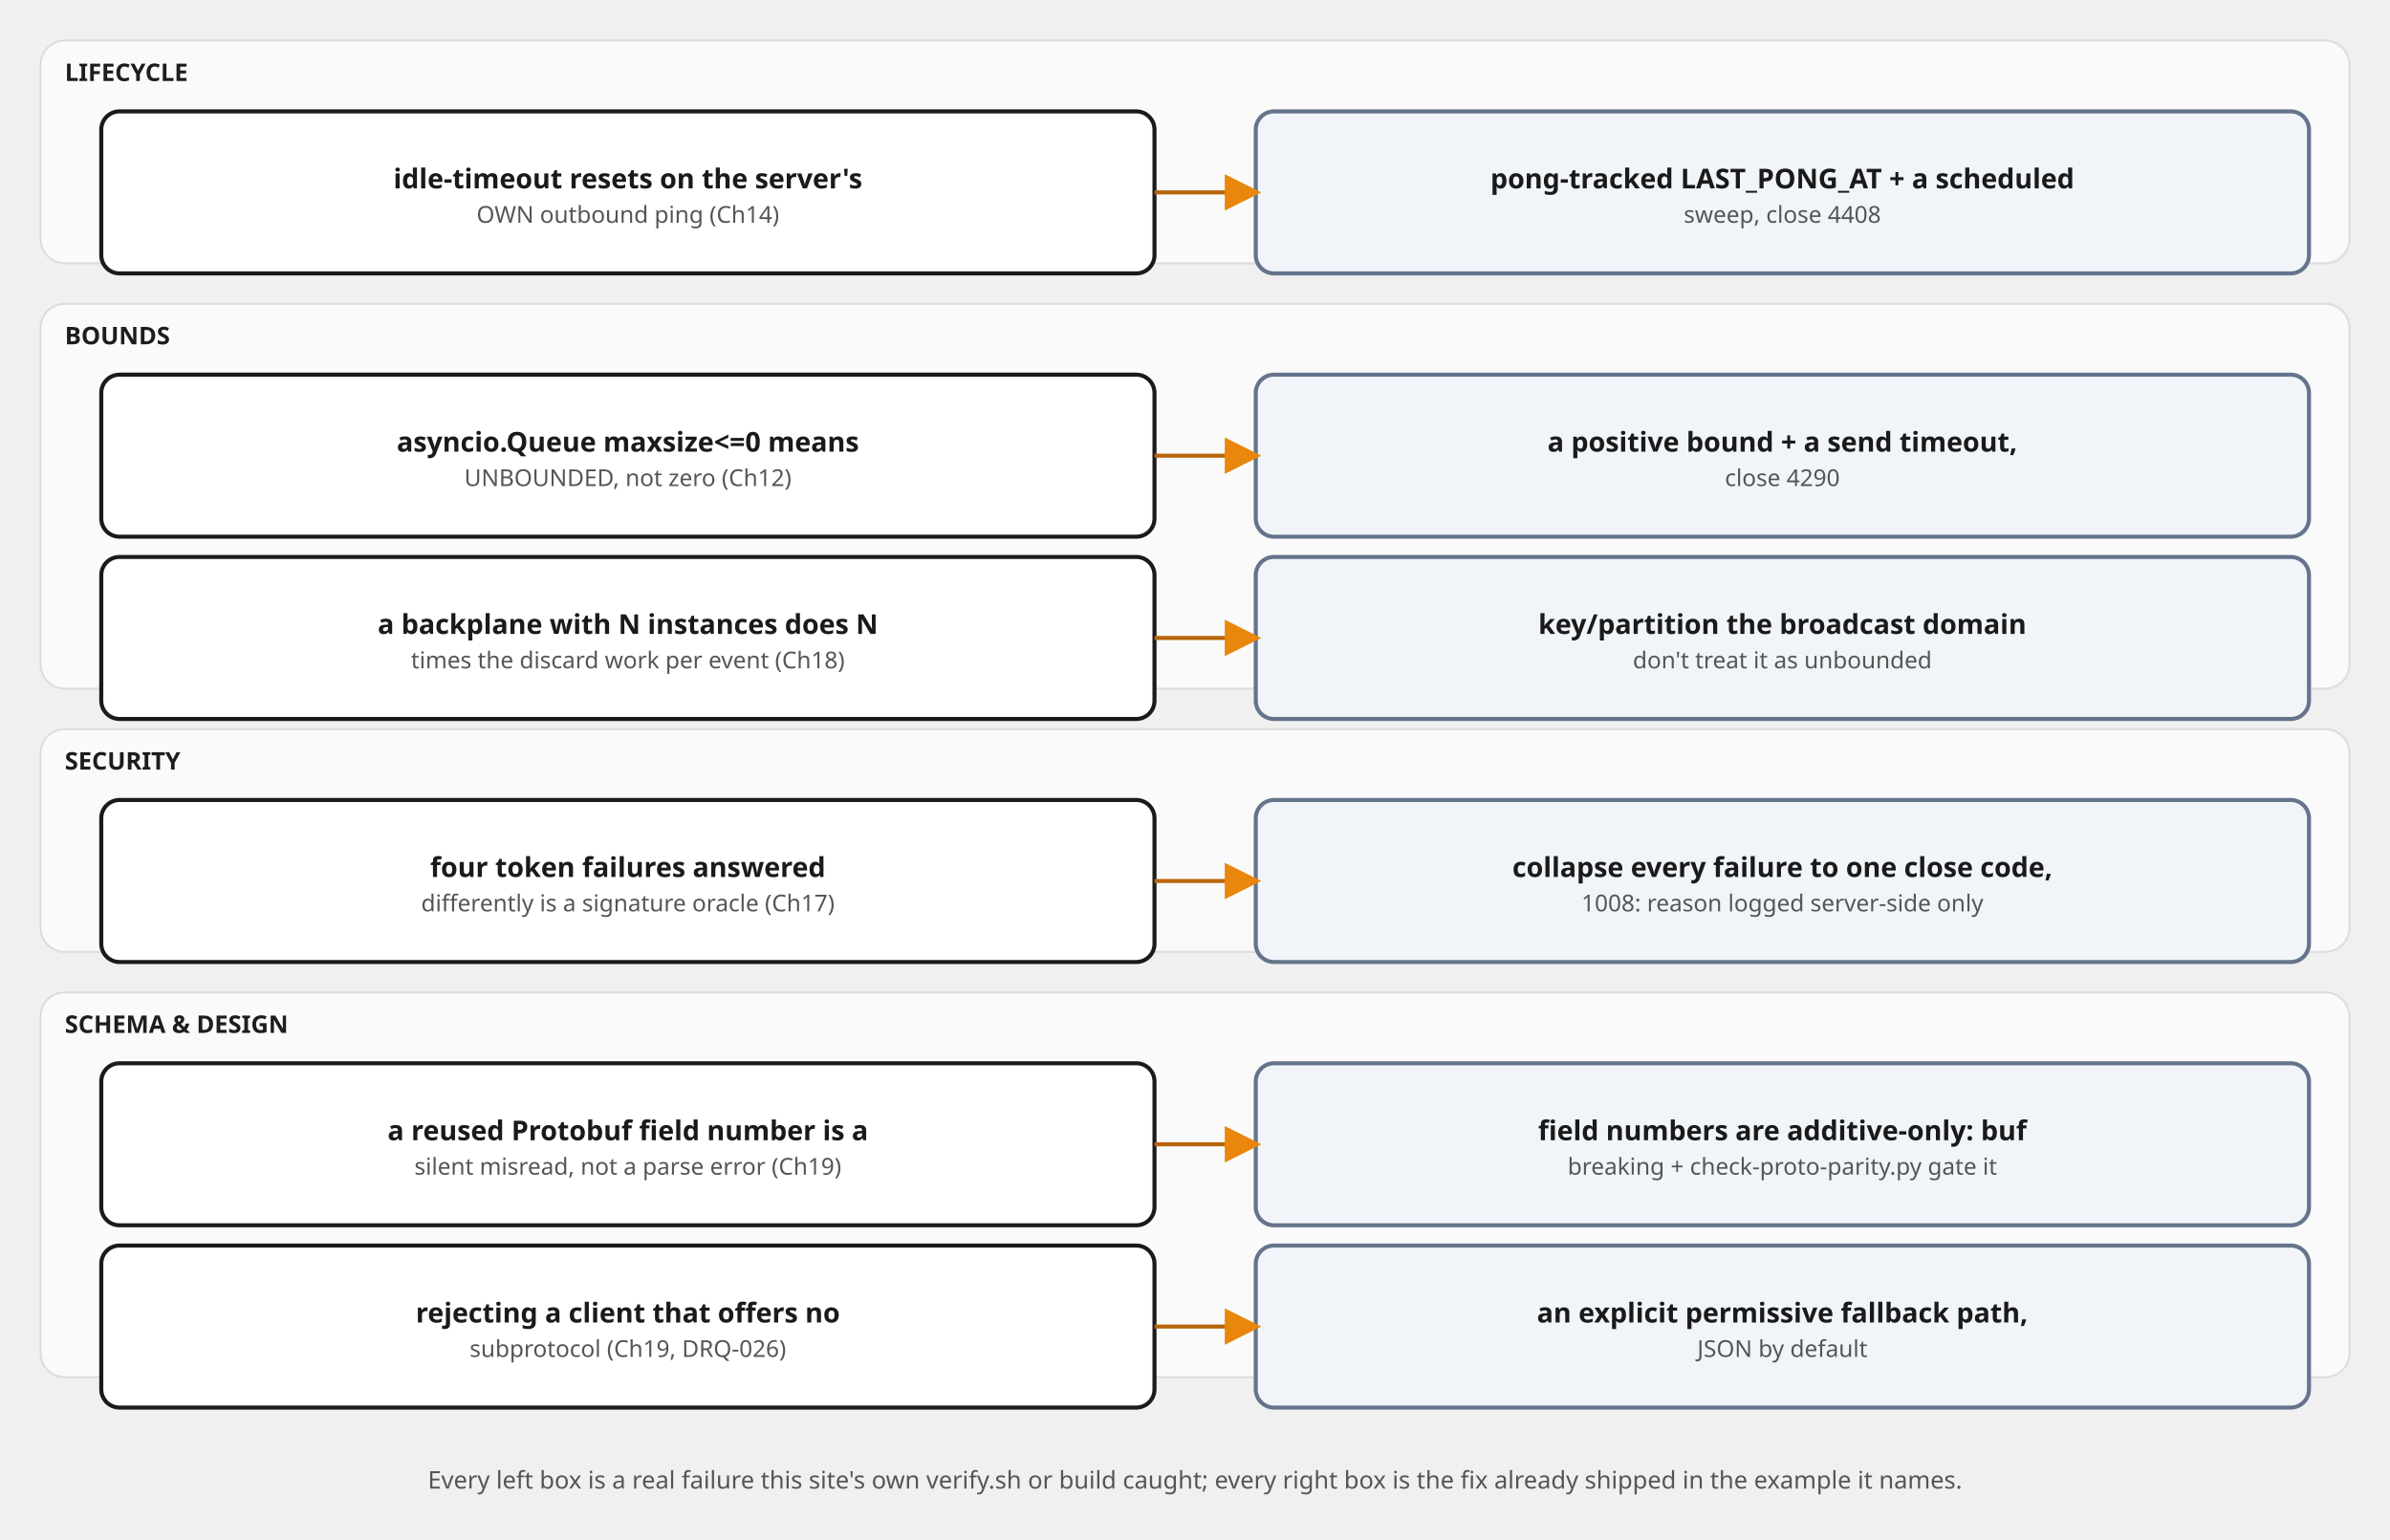
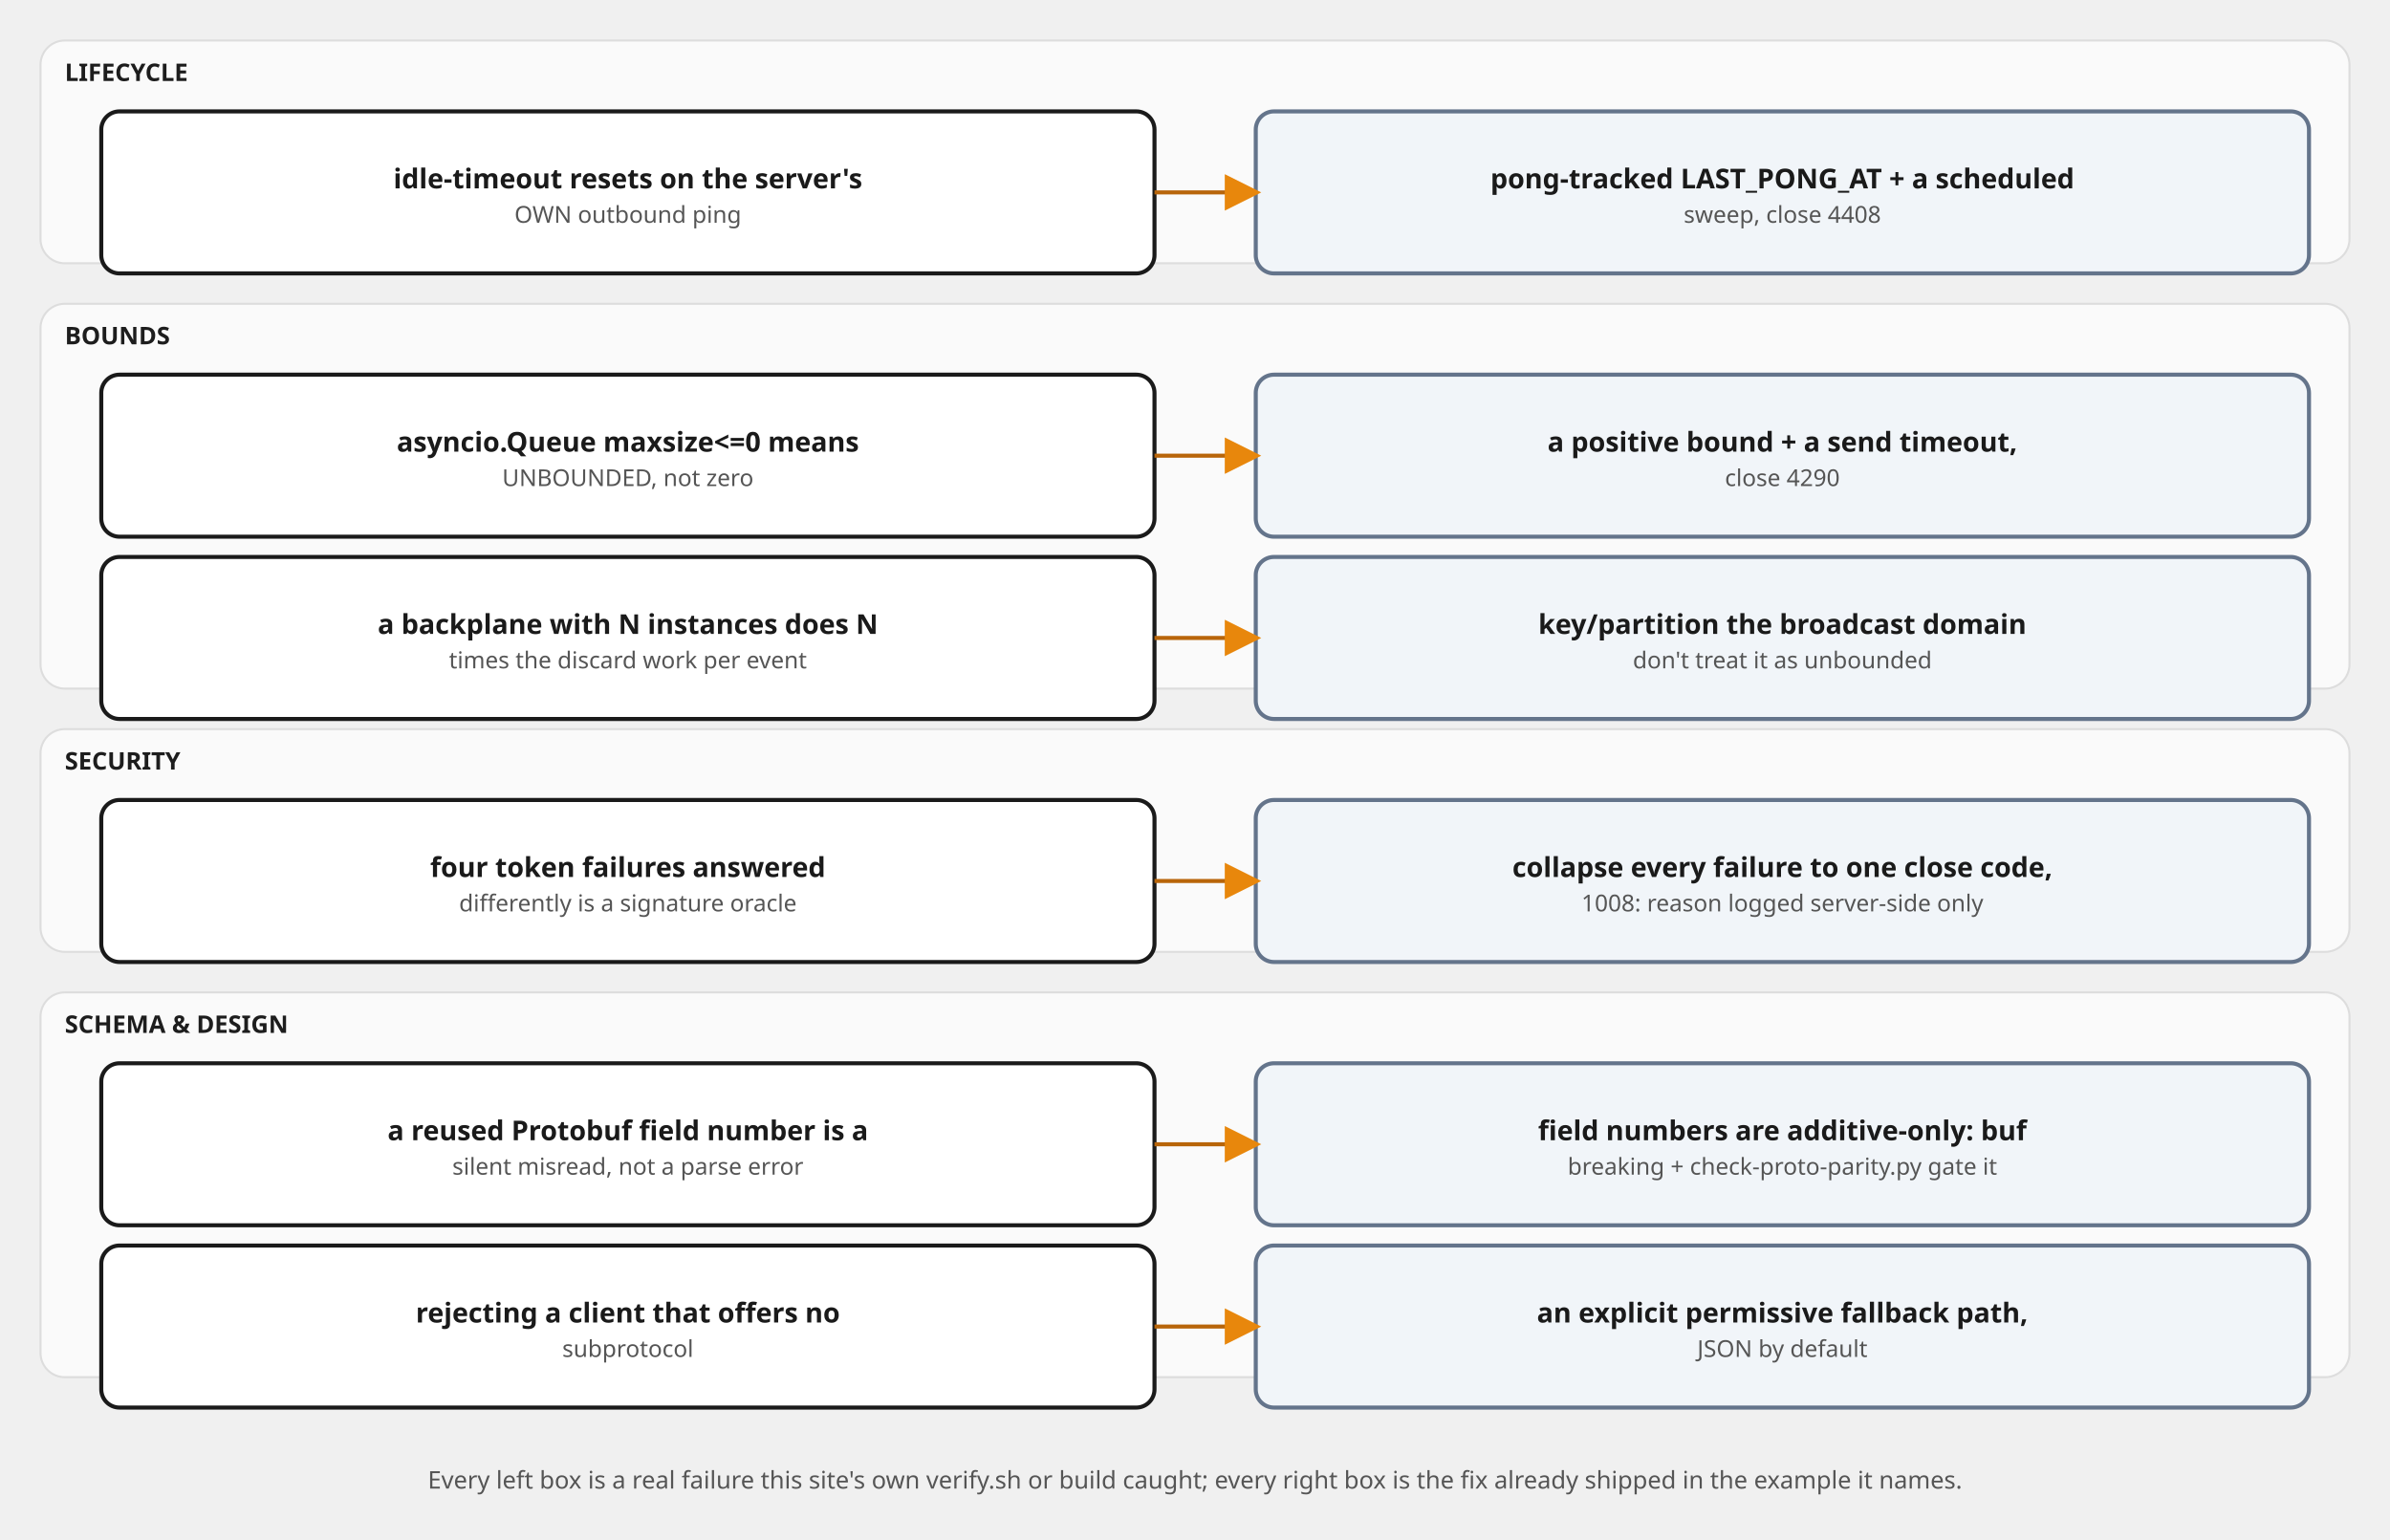
<svg xmlns="http://www.w3.org/2000/svg" viewBox="0 0 1180 760" font-family="'Red Hat Text', system-ui, sans-serif" role="img">
  <defs>
    <marker id="a" viewBox="0 0 10 10" refX="8.5" refY="5" markerWidth="9" markerHeight="9" orient="auto-start-reverse">
      <path d="M0,0 L10,5 L0,10 z" fill="#555" />
    </marker>
    <marker id="am" viewBox="0 0 10 10" refX="8.5" refY="5" markerWidth="9" markerHeight="9" orient="auto-start-reverse">
      <path d="M0,0 L10,5 L0,10 z" fill="#e8870c" />
    </marker>
  </defs>
  <rect x="20" y="20" width="1140" height="110" rx="12" fill="#fafafa" stroke="#ddd" />
  <text x="32" y="40" font-size="12" font-weight="700" fill="#1d1d1d">LIFECYCLE</text>
  <rect x="20" y="150" width="1140" height="190" rx="12" fill="#fafafa" stroke="#ddd" />
  <text x="32" y="170" font-size="12" font-weight="700" fill="#1d1d1d">BOUNDS</text>
  <rect x="20" y="360" width="1140" height="110" rx="12" fill="#fafafa" stroke="#ddd" />
  <text x="32" y="380" font-size="12" font-weight="700" fill="#1d1d1d">SECURITY</text>
  <rect x="20" y="490" width="1140" height="190" rx="12" fill="#fafafa" stroke="#ddd" />
  <text x="32" y="510" font-size="12" font-weight="700" fill="#1d1d1d">SCHEMA &amp; DESIGN</text>
  <rect x="50" y="55" width="520" height="80" rx="9" fill="#ffffff" stroke="#1a1a1a" stroke-width="2" />
  <text x="310.0" y="93.0" font-size="13.5" font-weight="700" fill="#1a1a1a" text-anchor="middle">idle-timeout resets on the server's</text>
-   <text x="310.0" y="110.0" font-size="11.5" fill="#555555" text-anchor="middle">OWN outbound ping (Ch14)</text>
+   <text x="310.0" y="110.0" font-size="11.5" fill="#555555" text-anchor="middle">OWN outbound ping</text>
  <rect x="620" y="55" width="520" height="80" rx="9" fill="#f1f5f9" stroke="#64748b" stroke-width="2" />
  <text x="880.0" y="93.0" font-size="13.5" font-weight="700" fill="#1a1a1a" text-anchor="middle">pong-tracked LAST_PONG_AT + a scheduled</text>
  <text x="880.0" y="110.0" font-size="11.5" fill="#555555" text-anchor="middle">sweep, close 4408</text>
  <rect x="50" y="185" width="520" height="80" rx="9" fill="#ffffff" stroke="#1a1a1a" stroke-width="2" />
  <text x="310.0" y="223.0" font-size="13.5" font-weight="700" fill="#1a1a1a" text-anchor="middle">asyncio.Queue maxsize&lt;=0 means</text>
-   <text x="310.0" y="240.0" font-size="11.5" fill="#555555" text-anchor="middle">UNBOUNDED, not zero (Ch12)</text>
+   <text x="310.0" y="240.0" font-size="11.5" fill="#555555" text-anchor="middle">UNBOUNDED, not zero</text>
  <rect x="620" y="185" width="520" height="80" rx="9" fill="#f1f5f9" stroke="#64748b" stroke-width="2" />
  <text x="880.0" y="223.0" font-size="13.5" font-weight="700" fill="#1a1a1a" text-anchor="middle">a positive bound + a send timeout,</text>
  <text x="880.0" y="240.0" font-size="11.5" fill="#555555" text-anchor="middle">close 4290</text>
  <rect x="50" y="275" width="520" height="80" rx="9" fill="#ffffff" stroke="#1a1a1a" stroke-width="2" />
  <text x="310.0" y="313.0" font-size="13.5" font-weight="700" fill="#1a1a1a" text-anchor="middle">a backplane with N instances does N</text>
-   <text x="310.0" y="330.0" font-size="11.5" fill="#555555" text-anchor="middle">times the discard work per event (Ch18)</text>
+   <text x="310.0" y="330.0" font-size="11.5" fill="#555555" text-anchor="middle">times the discard work per event</text>
  <rect x="620" y="275" width="520" height="80" rx="9" fill="#f1f5f9" stroke="#64748b" stroke-width="2" />
  <text x="880.0" y="313.0" font-size="13.5" font-weight="700" fill="#1a1a1a" text-anchor="middle">key/partition the broadcast domain</text>
  <text x="880.0" y="330.0" font-size="11.5" fill="#555555" text-anchor="middle">don't treat it as unbounded</text>
  <rect x="50" y="395" width="520" height="80" rx="9" fill="#ffffff" stroke="#1a1a1a" stroke-width="2" />
  <text x="310.0" y="433.0" font-size="13.5" font-weight="700" fill="#1a1a1a" text-anchor="middle">four token failures answered</text>
-   <text x="310.0" y="450.0" font-size="11.5" fill="#555555" text-anchor="middle">differently is a signature oracle (Ch17)</text>
+   <text x="310.0" y="450.0" font-size="11.5" fill="#555555" text-anchor="middle">differently is a signature oracle</text>
  <rect x="620" y="395" width="520" height="80" rx="9" fill="#f1f5f9" stroke="#64748b" stroke-width="2" />
  <text x="880.0" y="433.0" font-size="13.5" font-weight="700" fill="#1a1a1a" text-anchor="middle">collapse every failure to one close code,</text>
  <text x="880.0" y="450.0" font-size="11.5" fill="#555555" text-anchor="middle">1008: reason logged server-side only</text>
  <rect x="50" y="525" width="520" height="80" rx="9" fill="#ffffff" stroke="#1a1a1a" stroke-width="2" />
  <text x="310.0" y="563.0" font-size="13.5" font-weight="700" fill="#1a1a1a" text-anchor="middle">a reused Protobuf field number is a</text>
-   <text x="310.0" y="580.0" font-size="11.5" fill="#555555" text-anchor="middle">silent misread, not a parse error (Ch19)</text>
+   <text x="310.0" y="580.0" font-size="11.5" fill="#555555" text-anchor="middle">silent misread, not a parse error</text>
  <rect x="620" y="525" width="520" height="80" rx="9" fill="#f1f5f9" stroke="#64748b" stroke-width="2" />
  <text x="880.0" y="563.0" font-size="13.5" font-weight="700" fill="#1a1a1a" text-anchor="middle">field numbers are additive-only: buf</text>
  <text x="880.0" y="580.0" font-size="11.5" fill="#555555" text-anchor="middle">breaking + check-proto-parity.py gate it</text>
  <rect x="50" y="615" width="520" height="80" rx="9" fill="#ffffff" stroke="#1a1a1a" stroke-width="2" />
  <text x="310.0" y="653.0" font-size="13.5" font-weight="700" fill="#1a1a1a" text-anchor="middle">rejecting a client that offers no</text>
-   <text x="310.0" y="670.0" font-size="11.5" fill="#555555" text-anchor="middle">subprotocol (Ch19, DRQ-026)</text>
+   <text x="310.0" y="670.0" font-size="11.5" fill="#555555" text-anchor="middle">subprotocol</text>
  <rect x="620" y="615" width="520" height="80" rx="9" fill="#f1f5f9" stroke="#64748b" stroke-width="2" />
  <text x="880.0" y="653.0" font-size="13.5" font-weight="700" fill="#1a1a1a" text-anchor="middle">an explicit permissive fallback path,</text>
  <text x="880.0" y="670.0" font-size="11.5" fill="#555555" text-anchor="middle">JSON by default</text>
  <path d="M570,95 L620,95" fill="none" stroke="#b8650a" stroke-width="2" marker-end="url(#am)" />
  <path d="M570,225 L620,225" fill="none" stroke="#b8650a" stroke-width="2" marker-end="url(#am)" />
  <path d="M570,315 L620,315" fill="none" stroke="#b8650a" stroke-width="2" marker-end="url(#am)" />
  <path d="M570,435 L620,435" fill="none" stroke="#b8650a" stroke-width="2" marker-end="url(#am)" />
  <path d="M570,565 L620,565" fill="none" stroke="#b8650a" stroke-width="2" marker-end="url(#am)" />
  <path d="M570,655 L620,655" fill="none" stroke="#b8650a" stroke-width="2" marker-end="url(#am)" />
  <text x="590" y="735" font-size="12" fill="#555555" text-anchor="middle">Every left box is a real failure this site's own verify.sh or build caught; every right box is the fix already shipped in the example it names.</text>
</svg>
